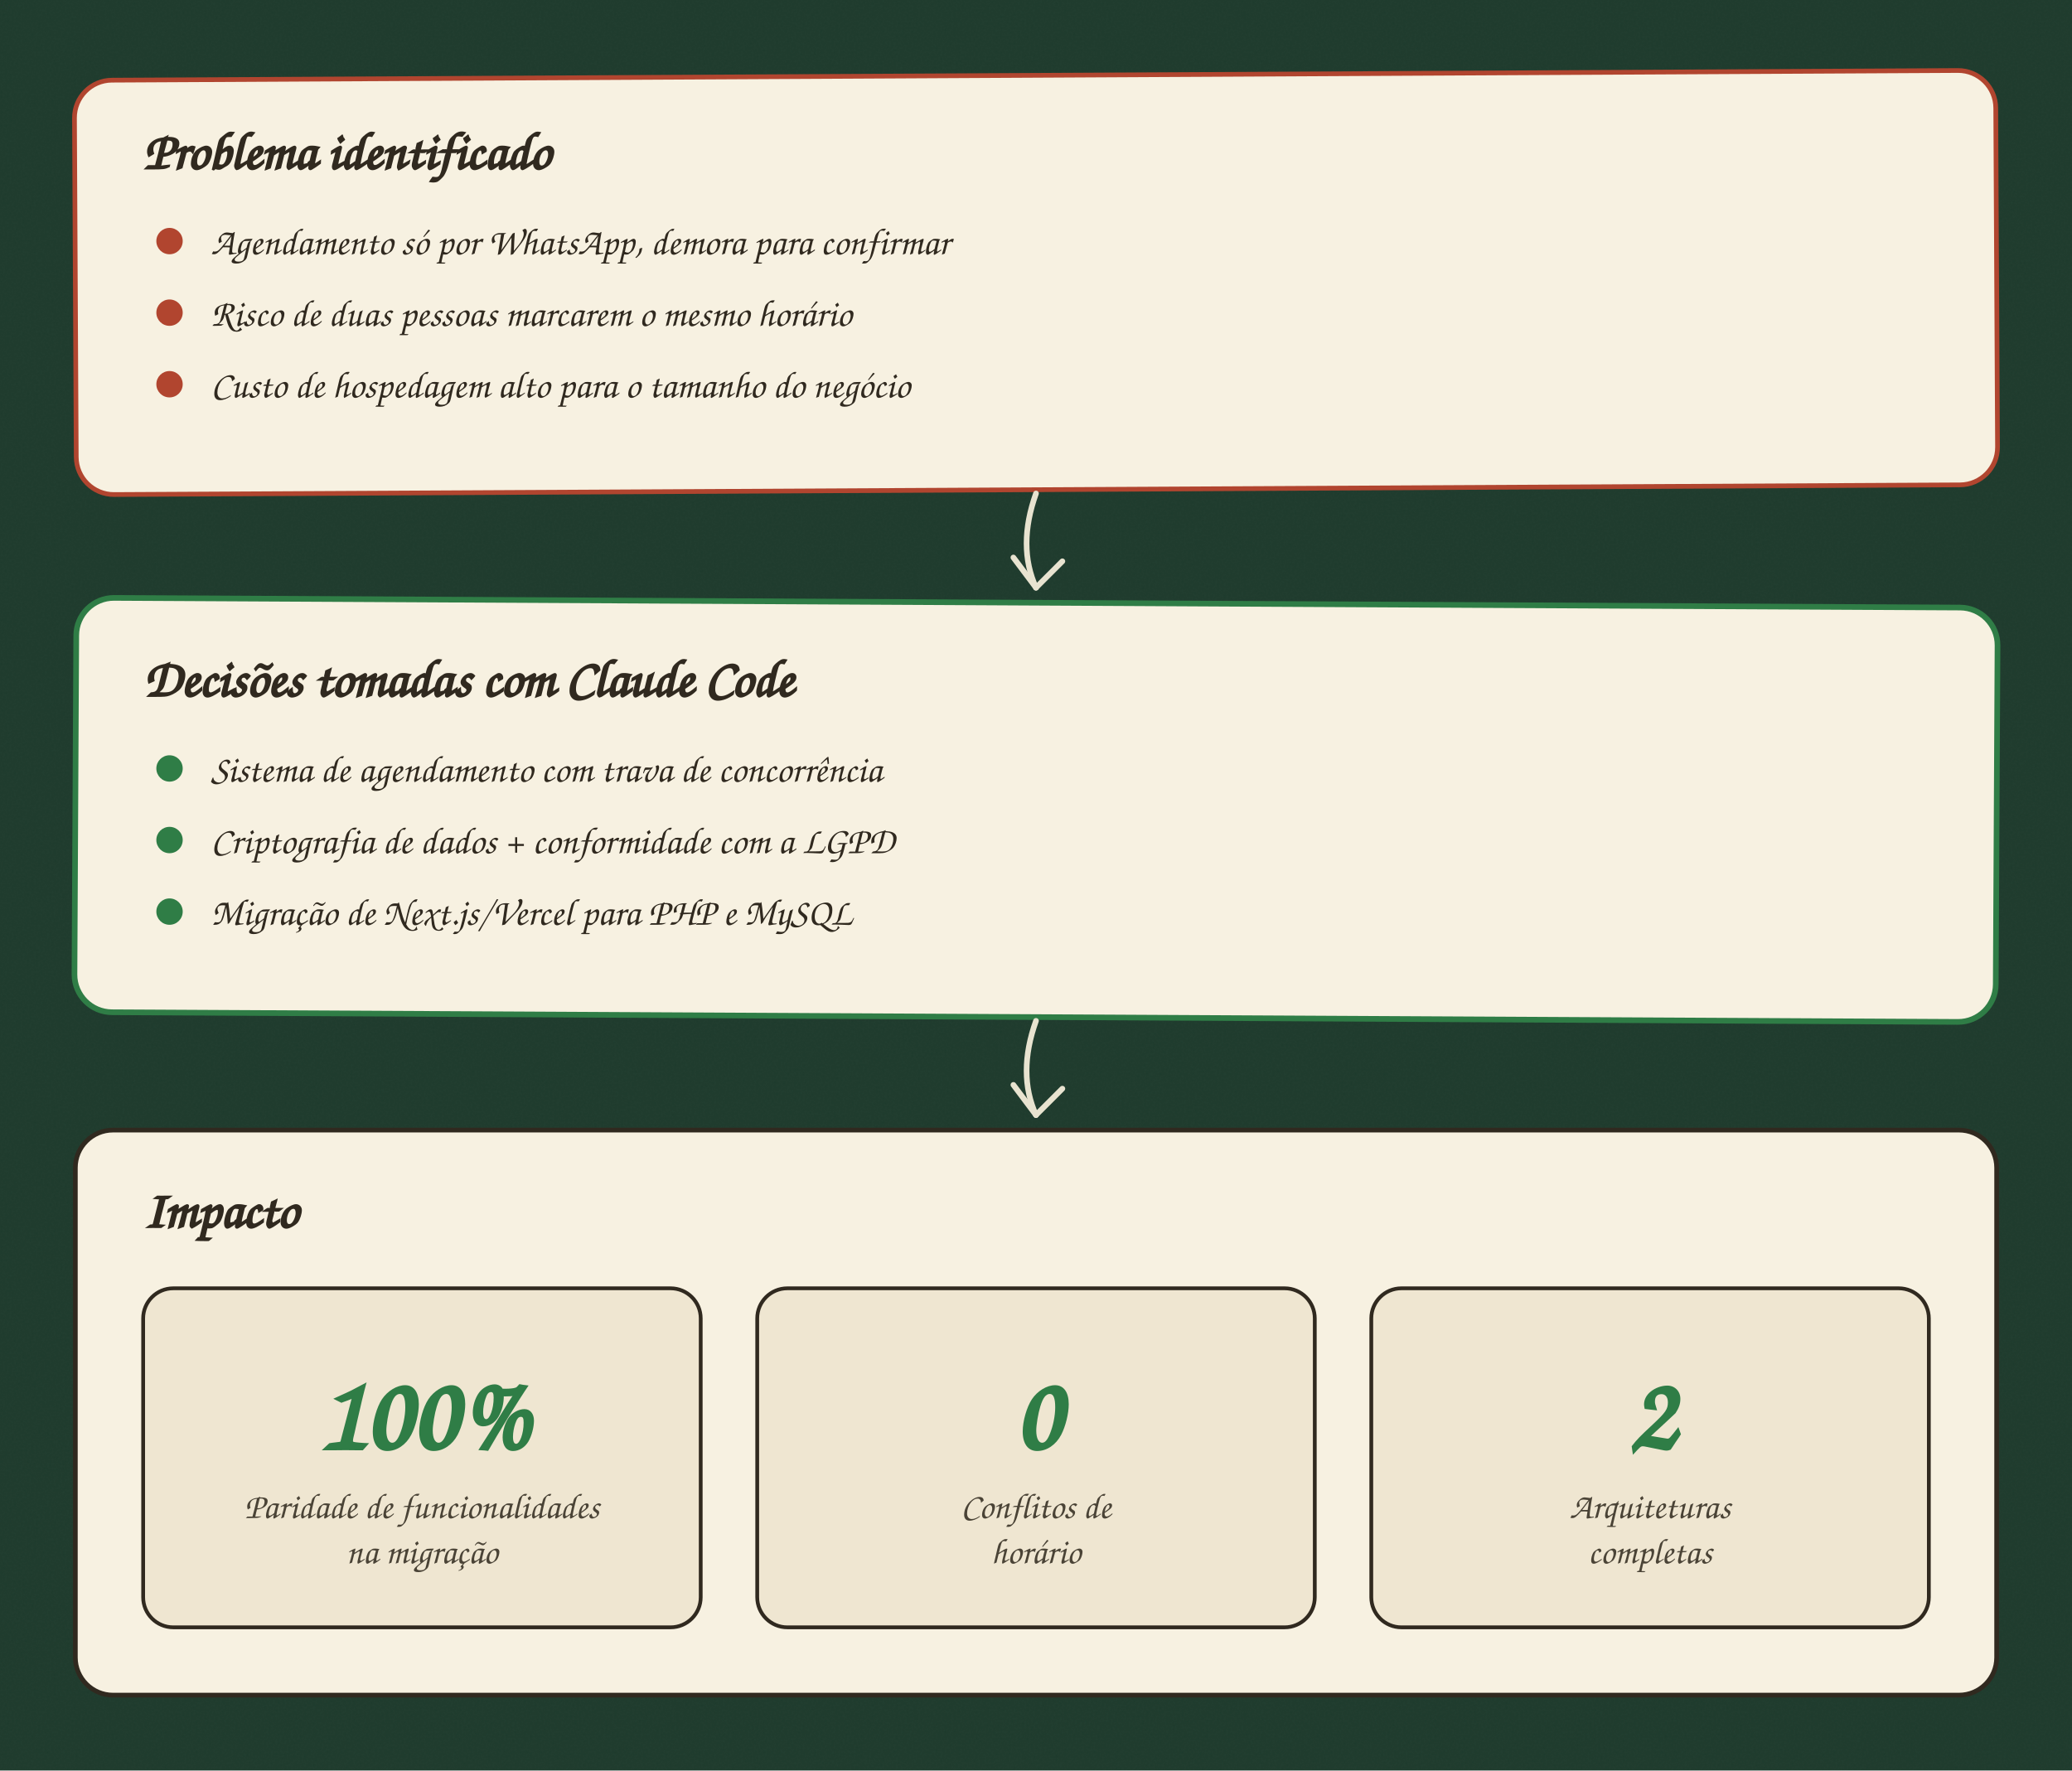
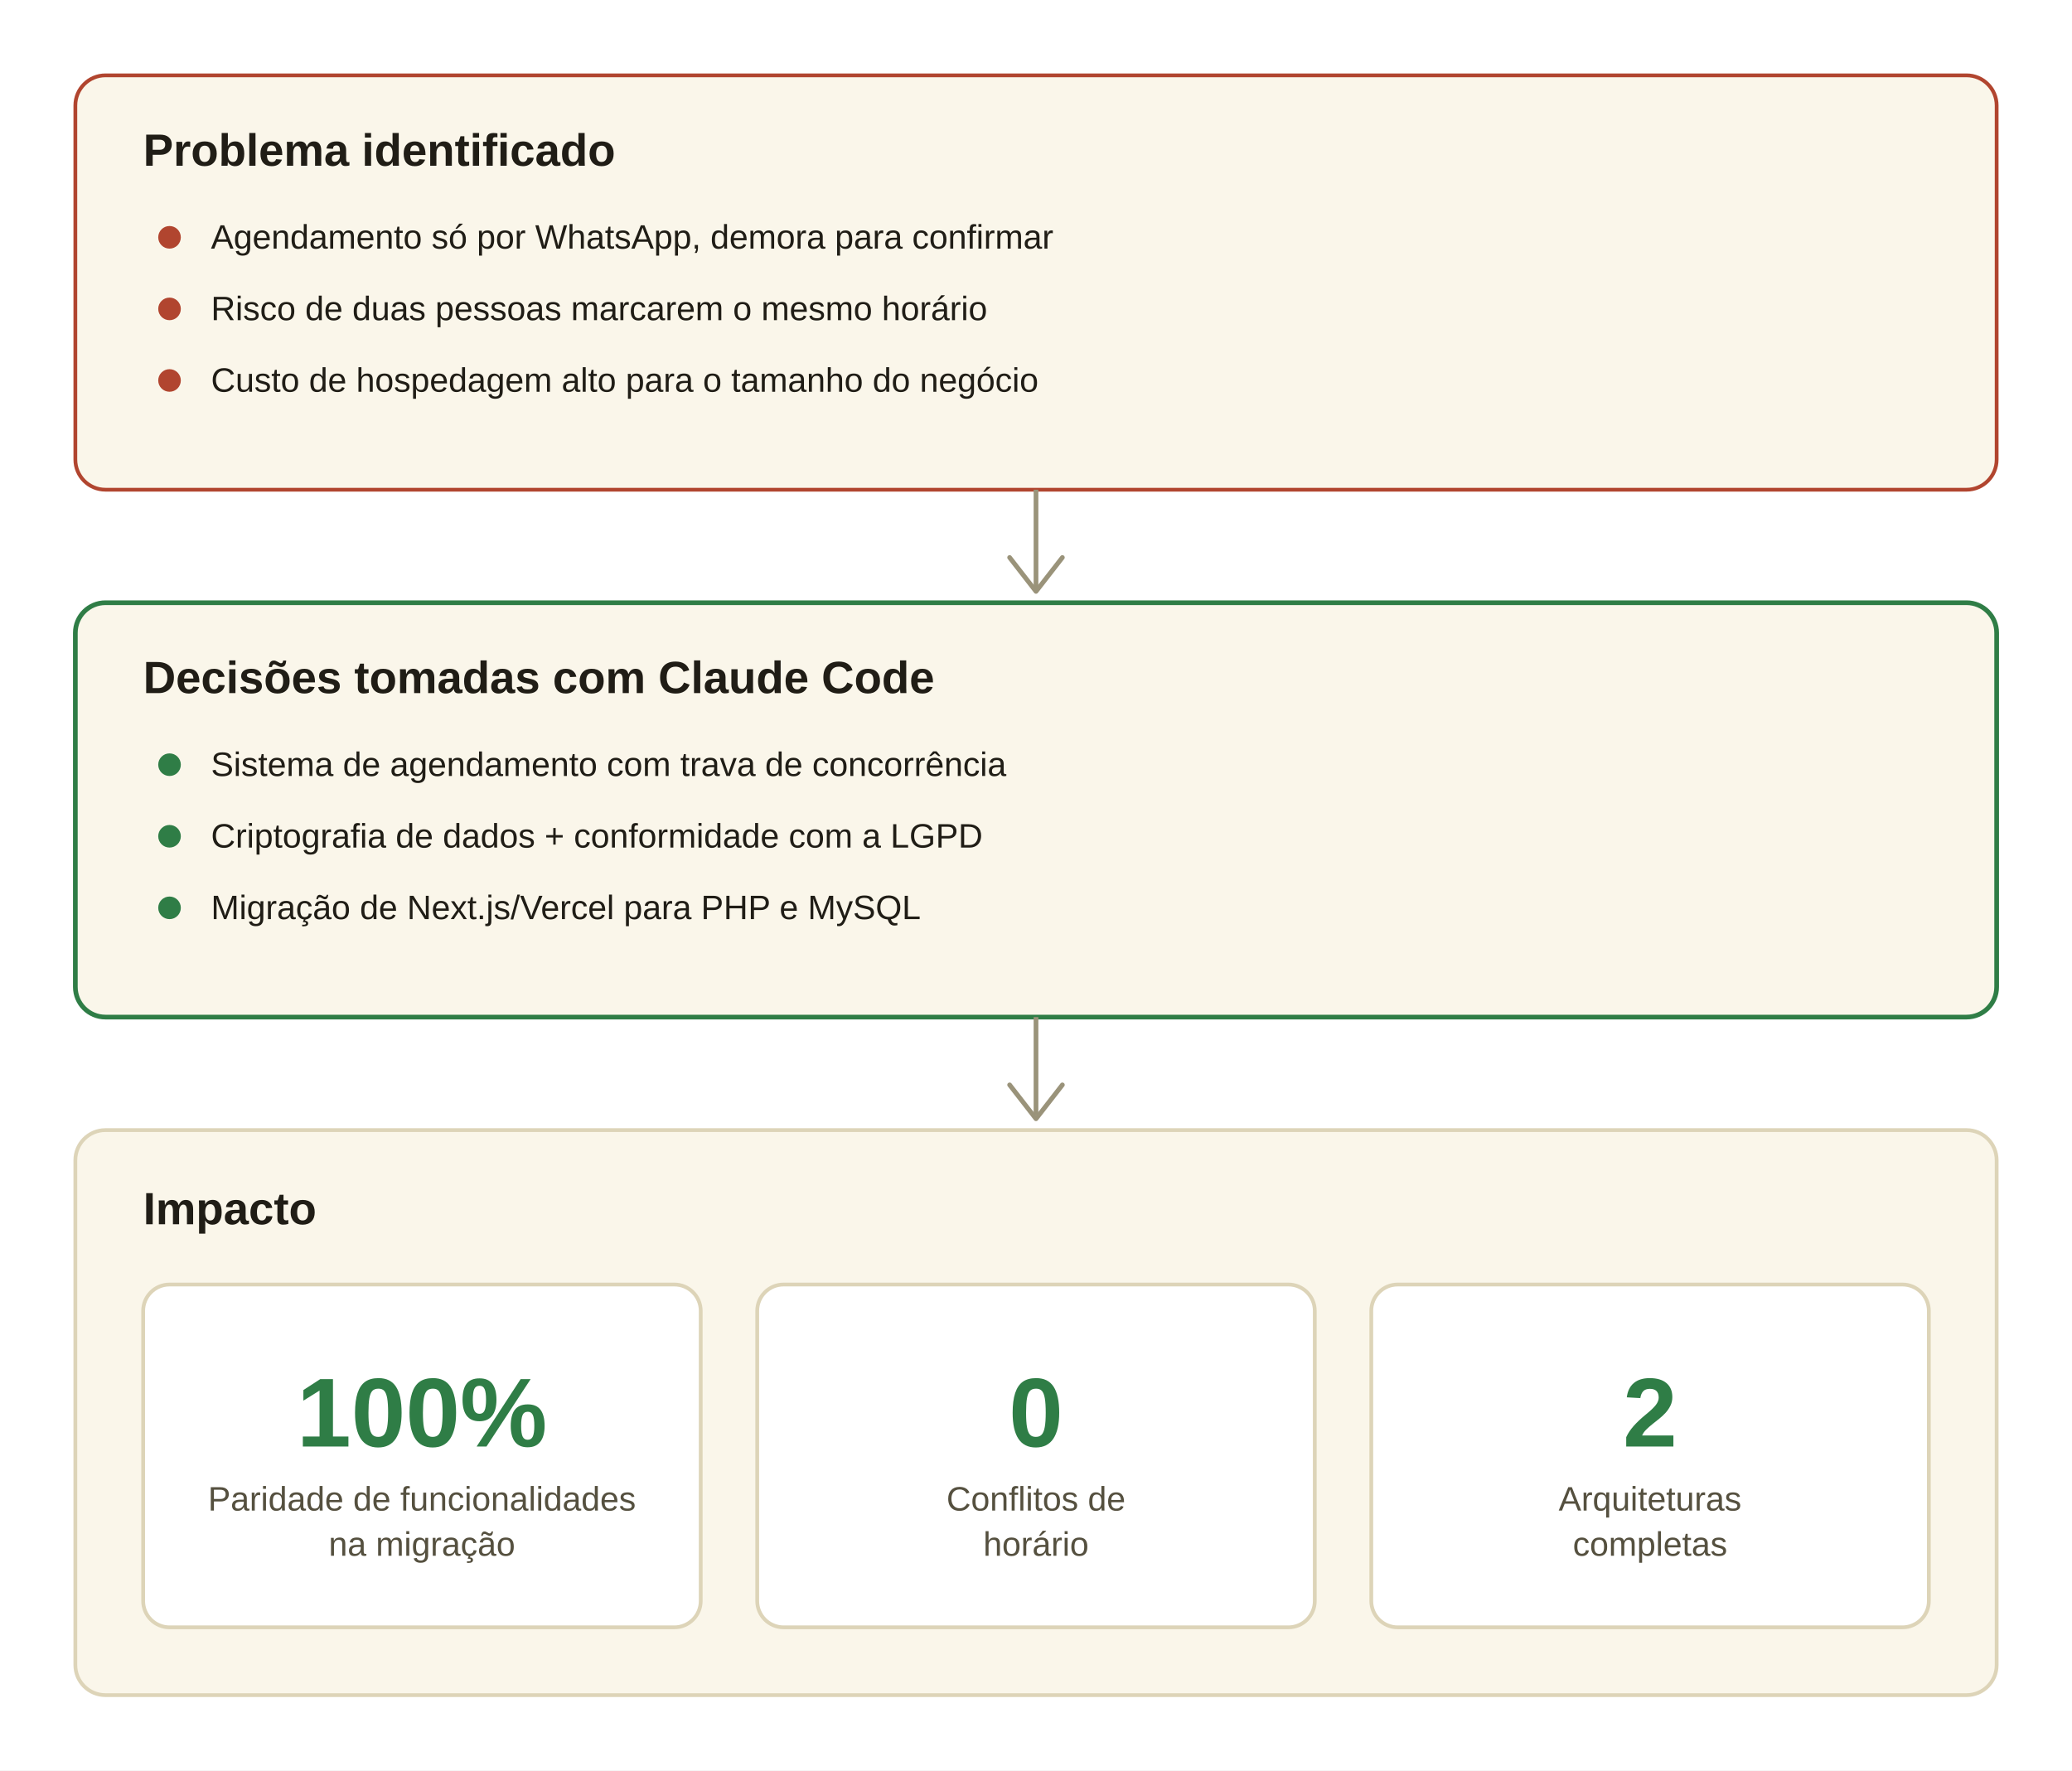
<svg xmlns="http://www.w3.org/2000/svg" viewBox="0 0 1100 940">
-   <defs>
-     <filter id="chalkDustImpPt" x="-5%" y="-5%" width="110%" height="110%">
-       <feTurbulence type="fractalNoise" baseFrequency="0.85" numOctaves="2" result="noise" />
-       <feColorMatrix in="noise" type="matrix" values="0 0 0 0 1  0 0 0 0 1  0 0 0 0 1  0 0 0 0.025 0" />
-     </filter>
-   </defs>
-   <rect width="1100" height="940" fill="#1d3a2c" />
-   <rect width="1100" height="940" filter="url(#chalkDustImpPt)" />
-   <g font-family="'Comic Sans MS','Segoe Print','Bradley Hand',cursive">
-     <rect x="40" y="40" width="1020" height="220" rx="20" fill="#f7f1e1" stroke="#b1452f" stroke-width="2.5" transform="rotate(-0.3 550 150)" />
-     <text x="76" y="90" fill="#30291f" font-size="28" font-weight="700">Problema identificado</text>
-     <g font-size="20" fill="#30291f">
-       <circle cx="90" cy="128" r="7" fill="#b1452f" />
-       <text x="112" y="135">Agendamento só por WhatsApp, demora para confirmar</text>
-       <circle cx="90" cy="166" r="7" fill="#b1452f" />
-       <text x="112" y="173">Risco de duas pessoas marcarem o mesmo horário</text>
-       <circle cx="90" cy="204" r="7" fill="#b1452f" />
-       <text x="112" y="211">Custo de hospedagem alto para o tamanho do negócio</text>
+   <rect width="1100" height="940" fill="#ffffff" />
+   <g font-family="Arial, Helvetica, sans-serif">
+     <rect x="40" y="40" width="1020" height="220" rx="16" fill="#faf6ea" stroke="#b1452f" stroke-width="2" />
+     <text x="76" y="88" fill="#201d16" font-size="24" font-weight="700">Problema identificado</text>
+     <g font-size="18" fill="#201d16">
+       <circle cx="90" cy="126" r="6" fill="#b1452f" />
+       <text x="112" y="132">Agendamento só por WhatsApp, demora para confirmar</text>
+       <circle cx="90" cy="164" r="6" fill="#b1452f" />
+       <text x="112" y="170">Risco de duas pessoas marcarem o mesmo horário</text>
+       <circle cx="90" cy="202" r="6" fill="#b1452f" />
+       <text x="112" y="208">Custo de hospedagem alto para o tamanho do negócio</text>
    </g>
-     <path d="M550,262 Q540,290 550,312" stroke="#e8e3d0" stroke-width="3" fill="none" stroke-linecap="round" />
-     <path d="M550,312 L538,296" stroke="#e8e3d0" stroke-width="3" stroke-linecap="round" />
-     <path d="M550,312 L564,298" stroke="#e8e3d0" stroke-width="3" stroke-linecap="round" />
-     <rect x="40" y="320" width="1020" height="220" rx="20" fill="#f7f1e1" stroke="#2f7d46" stroke-width="3" transform="rotate(0.3 550 430)" />
-     <text x="76" y="370" fill="#30291f" font-size="28" font-weight="700">Decisões tomadas com Claude Code</text>
-     <g font-size="20" fill="#30291f">
-       <circle cx="90" cy="408" r="7" fill="#2f7d46" />
-       <text x="112" y="415">Sistema de agendamento com trava de concorrência</text>
-       <circle cx="90" cy="446" r="7" fill="#2f7d46" />
-       <text x="112" y="453">Criptografia de dados + conformidade com a LGPD</text>
-       <circle cx="90" cy="484" r="7" fill="#2f7d46" />
-       <text x="112" y="491">Migração de Next.js/Vercel para PHP e MySQL</text>
+     <path d="M550,260 L550,312" stroke="#9a937a" stroke-width="2.5" fill="none" />
+     <path d="M536,296 L550,314 L564,296" fill="none" stroke="#9a937a" stroke-width="2.5" stroke-linecap="round" stroke-linejoin="round" />
+     <rect x="40" y="320" width="1020" height="220" rx="16" fill="#faf6ea" stroke="#2f7d46" stroke-width="2.5" />
+     <text x="76" y="368" fill="#201d16" font-size="24" font-weight="700">Decisões tomadas com Claude Code</text>
+     <g font-size="18" fill="#201d16">
+       <circle cx="90" cy="406" r="6" fill="#2f7d46" />
+       <text x="112" y="412">Sistema de agendamento com trava de concorrência</text>
+       <circle cx="90" cy="444" r="6" fill="#2f7d46" />
+       <text x="112" y="450">Criptografia de dados + conformidade com a LGPD</text>
+       <circle cx="90" cy="482" r="6" fill="#2f7d46" />
+       <text x="112" y="488">Migração de Next.js/Vercel para PHP e MySQL</text>
    </g>
-     <path d="M550,542 Q540,570 550,592" stroke="#e8e3d0" stroke-width="3" fill="none" stroke-linecap="round" />
-     <path d="M550,592 L538,576" stroke="#e8e3d0" stroke-width="3" stroke-linecap="round" />
-     <path d="M550,592 L564,578" stroke="#e8e3d0" stroke-width="3" stroke-linecap="round" />
-     <rect x="40" y="600" width="1020" height="300" rx="20" fill="#f7f1e1" stroke="#30291f" stroke-width="2.5" />
-     <text x="76" y="652" fill="#30291f" font-size="28" font-weight="700">Impacto</text>
+     <path d="M550,540 L550,592" stroke="#9a937a" stroke-width="2.5" fill="none" />
+     <path d="M536,576 L550,594 L564,576" fill="none" stroke="#9a937a" stroke-width="2.5" stroke-linecap="round" stroke-linejoin="round" />
+     <rect x="40" y="600" width="1020" height="300" rx="16" fill="#faf6ea" stroke="#ddd4b8" stroke-width="2" />
+     <text x="76" y="650" fill="#201d16" font-size="24" font-weight="700">Impacto</text>
    <g>
-       <rect x="76" y="684" width="296" height="180" rx="16" fill="#efe6d1" stroke="#30291f" stroke-width="2" />
-       <text x="224" y="770" text-anchor="middle" fill="#2f7d46" font-size="56" font-weight="700">100%</text>
-       <text x="224" y="806" text-anchor="middle" fill="#4a4336" font-size="19">Paridade de funcionalidades</text>
-       <text x="224" y="830" text-anchor="middle" fill="#4a4336" font-size="19">na migração</text>
-       <rect x="402" y="684" width="296" height="180" rx="16" fill="#efe6d1" stroke="#30291f" stroke-width="2" />
-       <text x="550" y="770" text-anchor="middle" fill="#2f7d46" font-size="56" font-weight="700">0</text>
-       <text x="550" y="806" text-anchor="middle" fill="#4a4336" font-size="19">Conflitos de</text>
-       <text x="550" y="830" text-anchor="middle" fill="#4a4336" font-size="19">horário</text>
-       <rect x="728" y="684" width="296" height="180" rx="16" fill="#efe6d1" stroke="#30291f" stroke-width="2" />
-       <text x="876" y="770" text-anchor="middle" fill="#2f7d46" font-size="56" font-weight="700">2</text>
-       <text x="876" y="806" text-anchor="middle" fill="#4a4336" font-size="19">Arquiteturas</text>
-       <text x="876" y="830" text-anchor="middle" fill="#4a4336" font-size="19">completas</text>
+       <rect x="76" y="682" width="296" height="182" rx="14" fill="#ffffff" stroke="#ddd4b8" stroke-width="2" />
+       <text x="224" y="768" text-anchor="middle" fill="#2f7d46" font-size="52" font-weight="700">100%</text>
+       <text x="224" y="802" text-anchor="middle" fill="#55503f" font-size="18">Paridade de funcionalidades</text>
+       <text x="224" y="826" text-anchor="middle" fill="#55503f" font-size="18">na migração</text>
+       <rect x="402" y="682" width="296" height="182" rx="14" fill="#ffffff" stroke="#ddd4b8" stroke-width="2" />
+       <text x="550" y="768" text-anchor="middle" fill="#2f7d46" font-size="52" font-weight="700">0</text>
+       <text x="550" y="802" text-anchor="middle" fill="#55503f" font-size="18">Conflitos de</text>
+       <text x="550" y="826" text-anchor="middle" fill="#55503f" font-size="18">horário</text>
+       <rect x="728" y="682" width="296" height="182" rx="14" fill="#ffffff" stroke="#ddd4b8" stroke-width="2" />
+       <text x="876" y="768" text-anchor="middle" fill="#2f7d46" font-size="52" font-weight="700">2</text>
+       <text x="876" y="802" text-anchor="middle" fill="#55503f" font-size="18">Arquiteturas</text>
+       <text x="876" y="826" text-anchor="middle" fill="#55503f" font-size="18">completas</text>
    </g>
  </g>
</svg>
